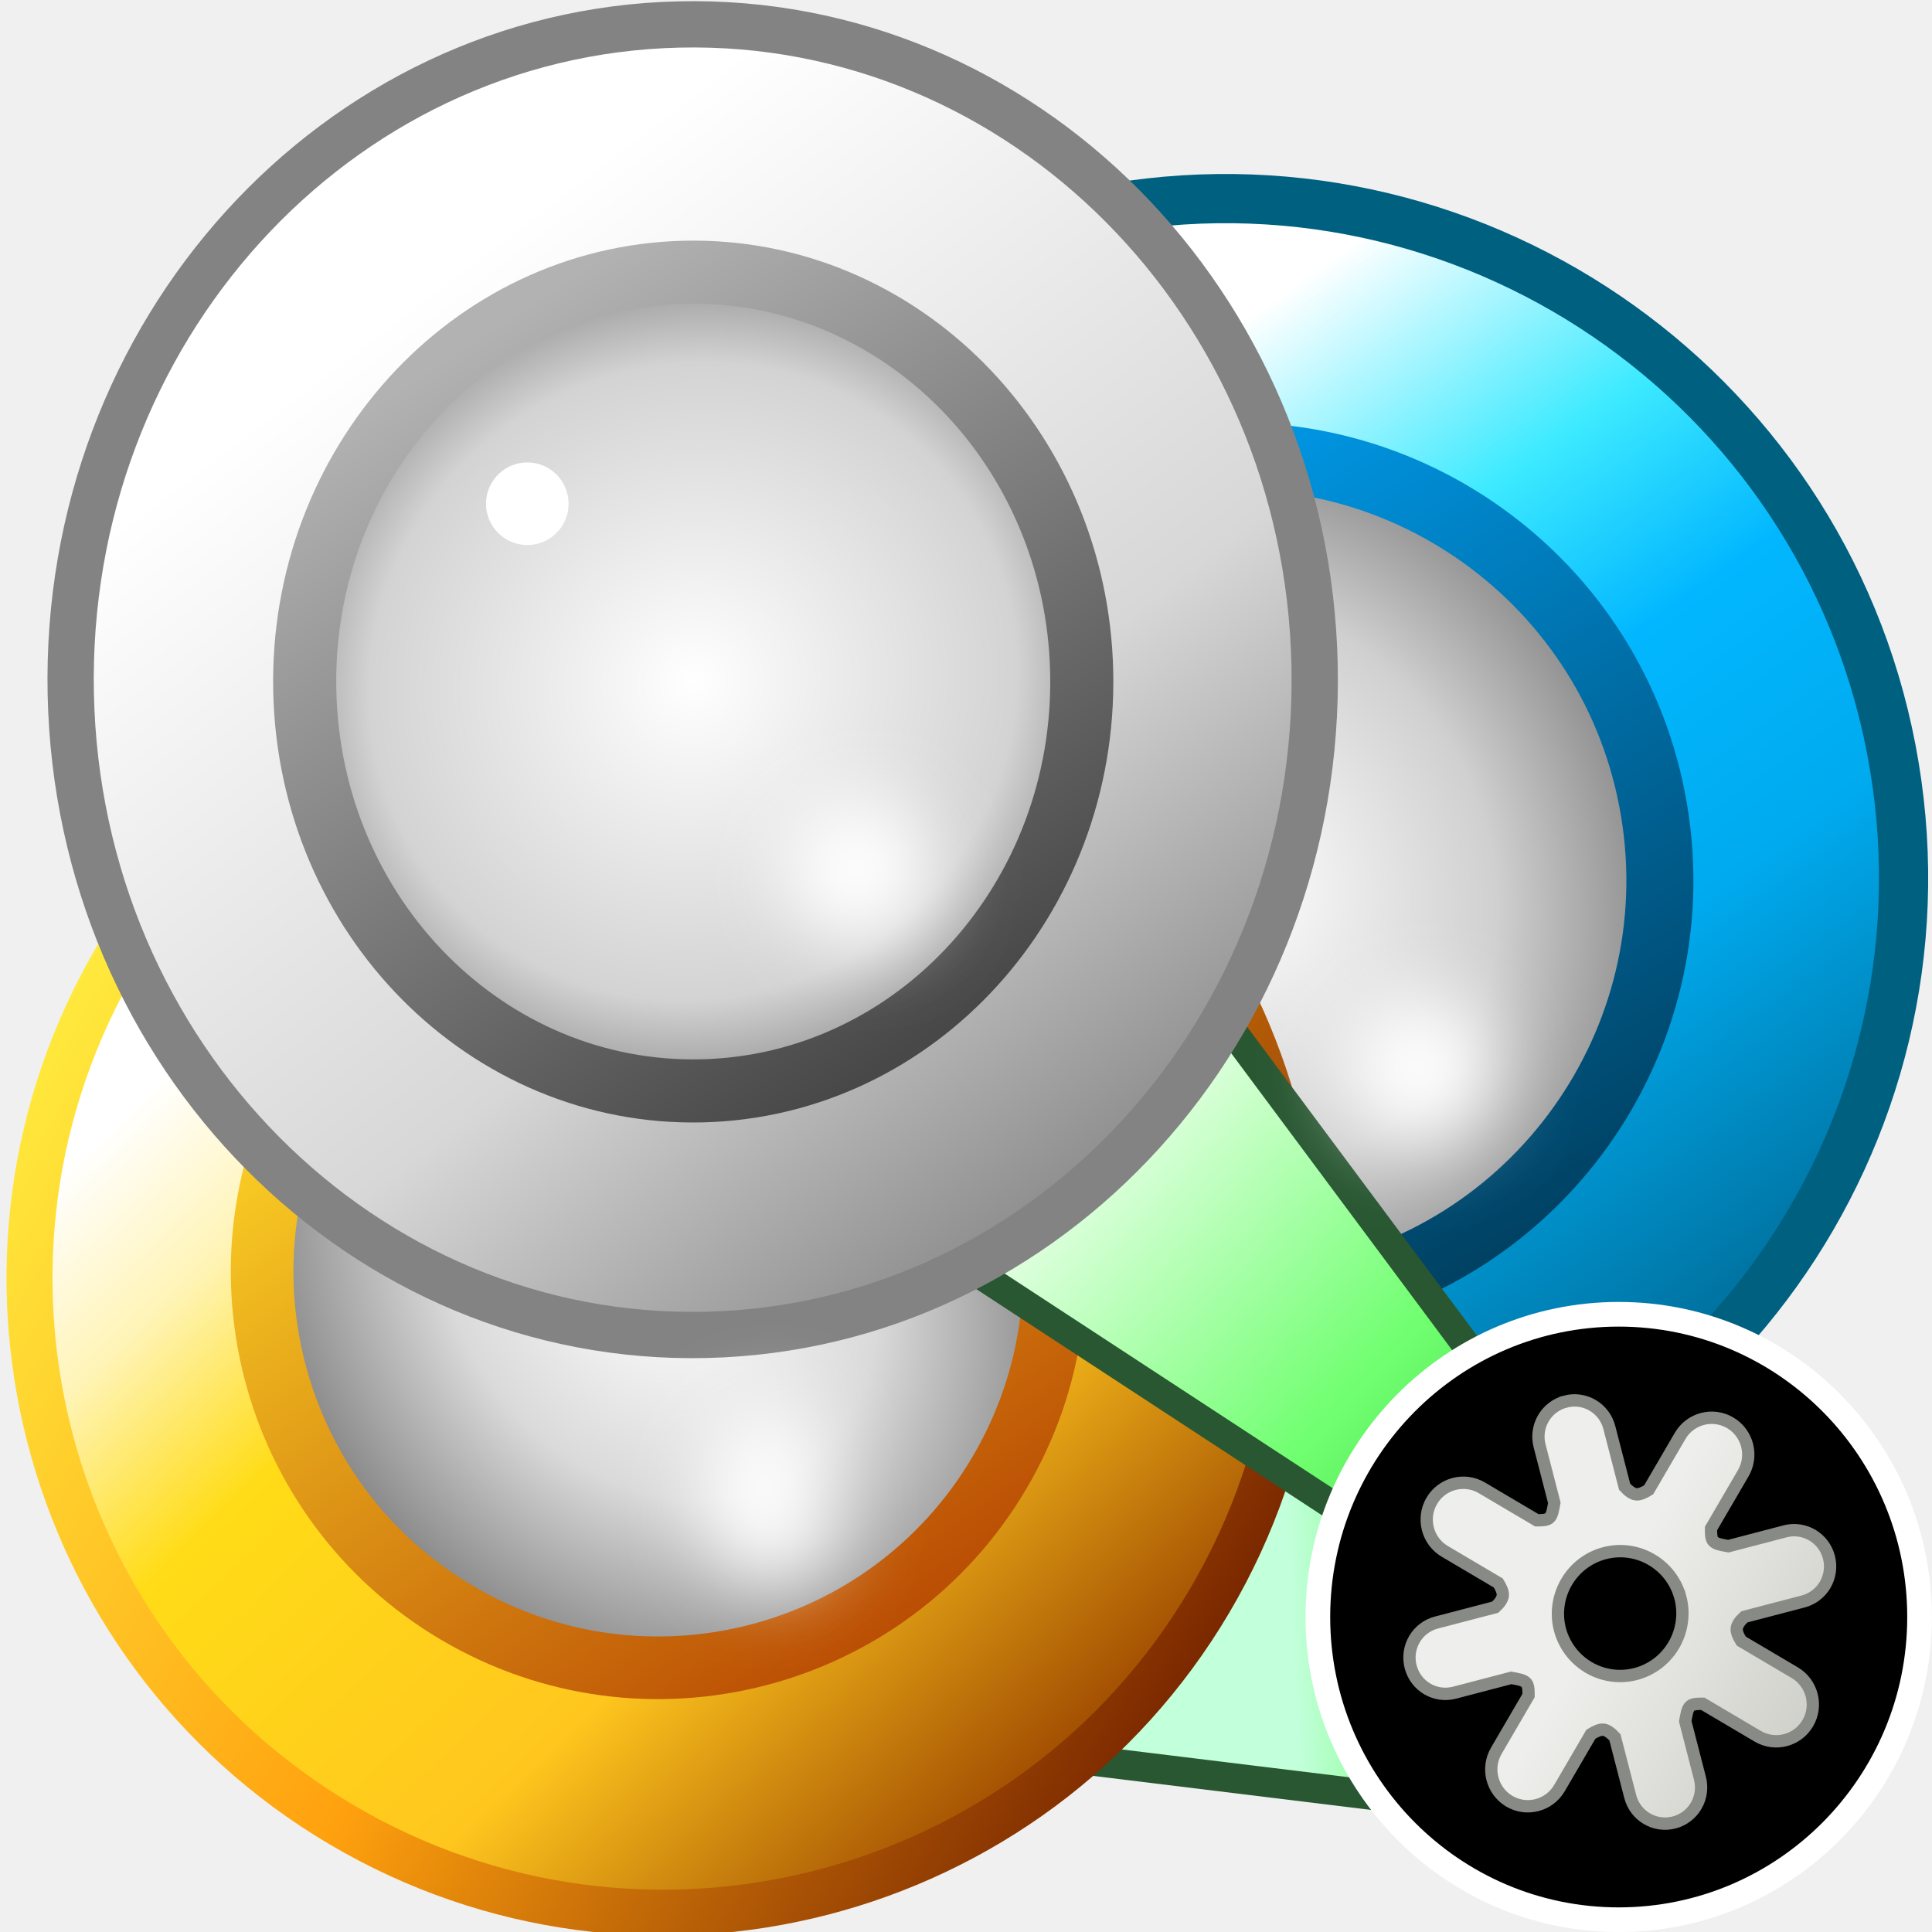
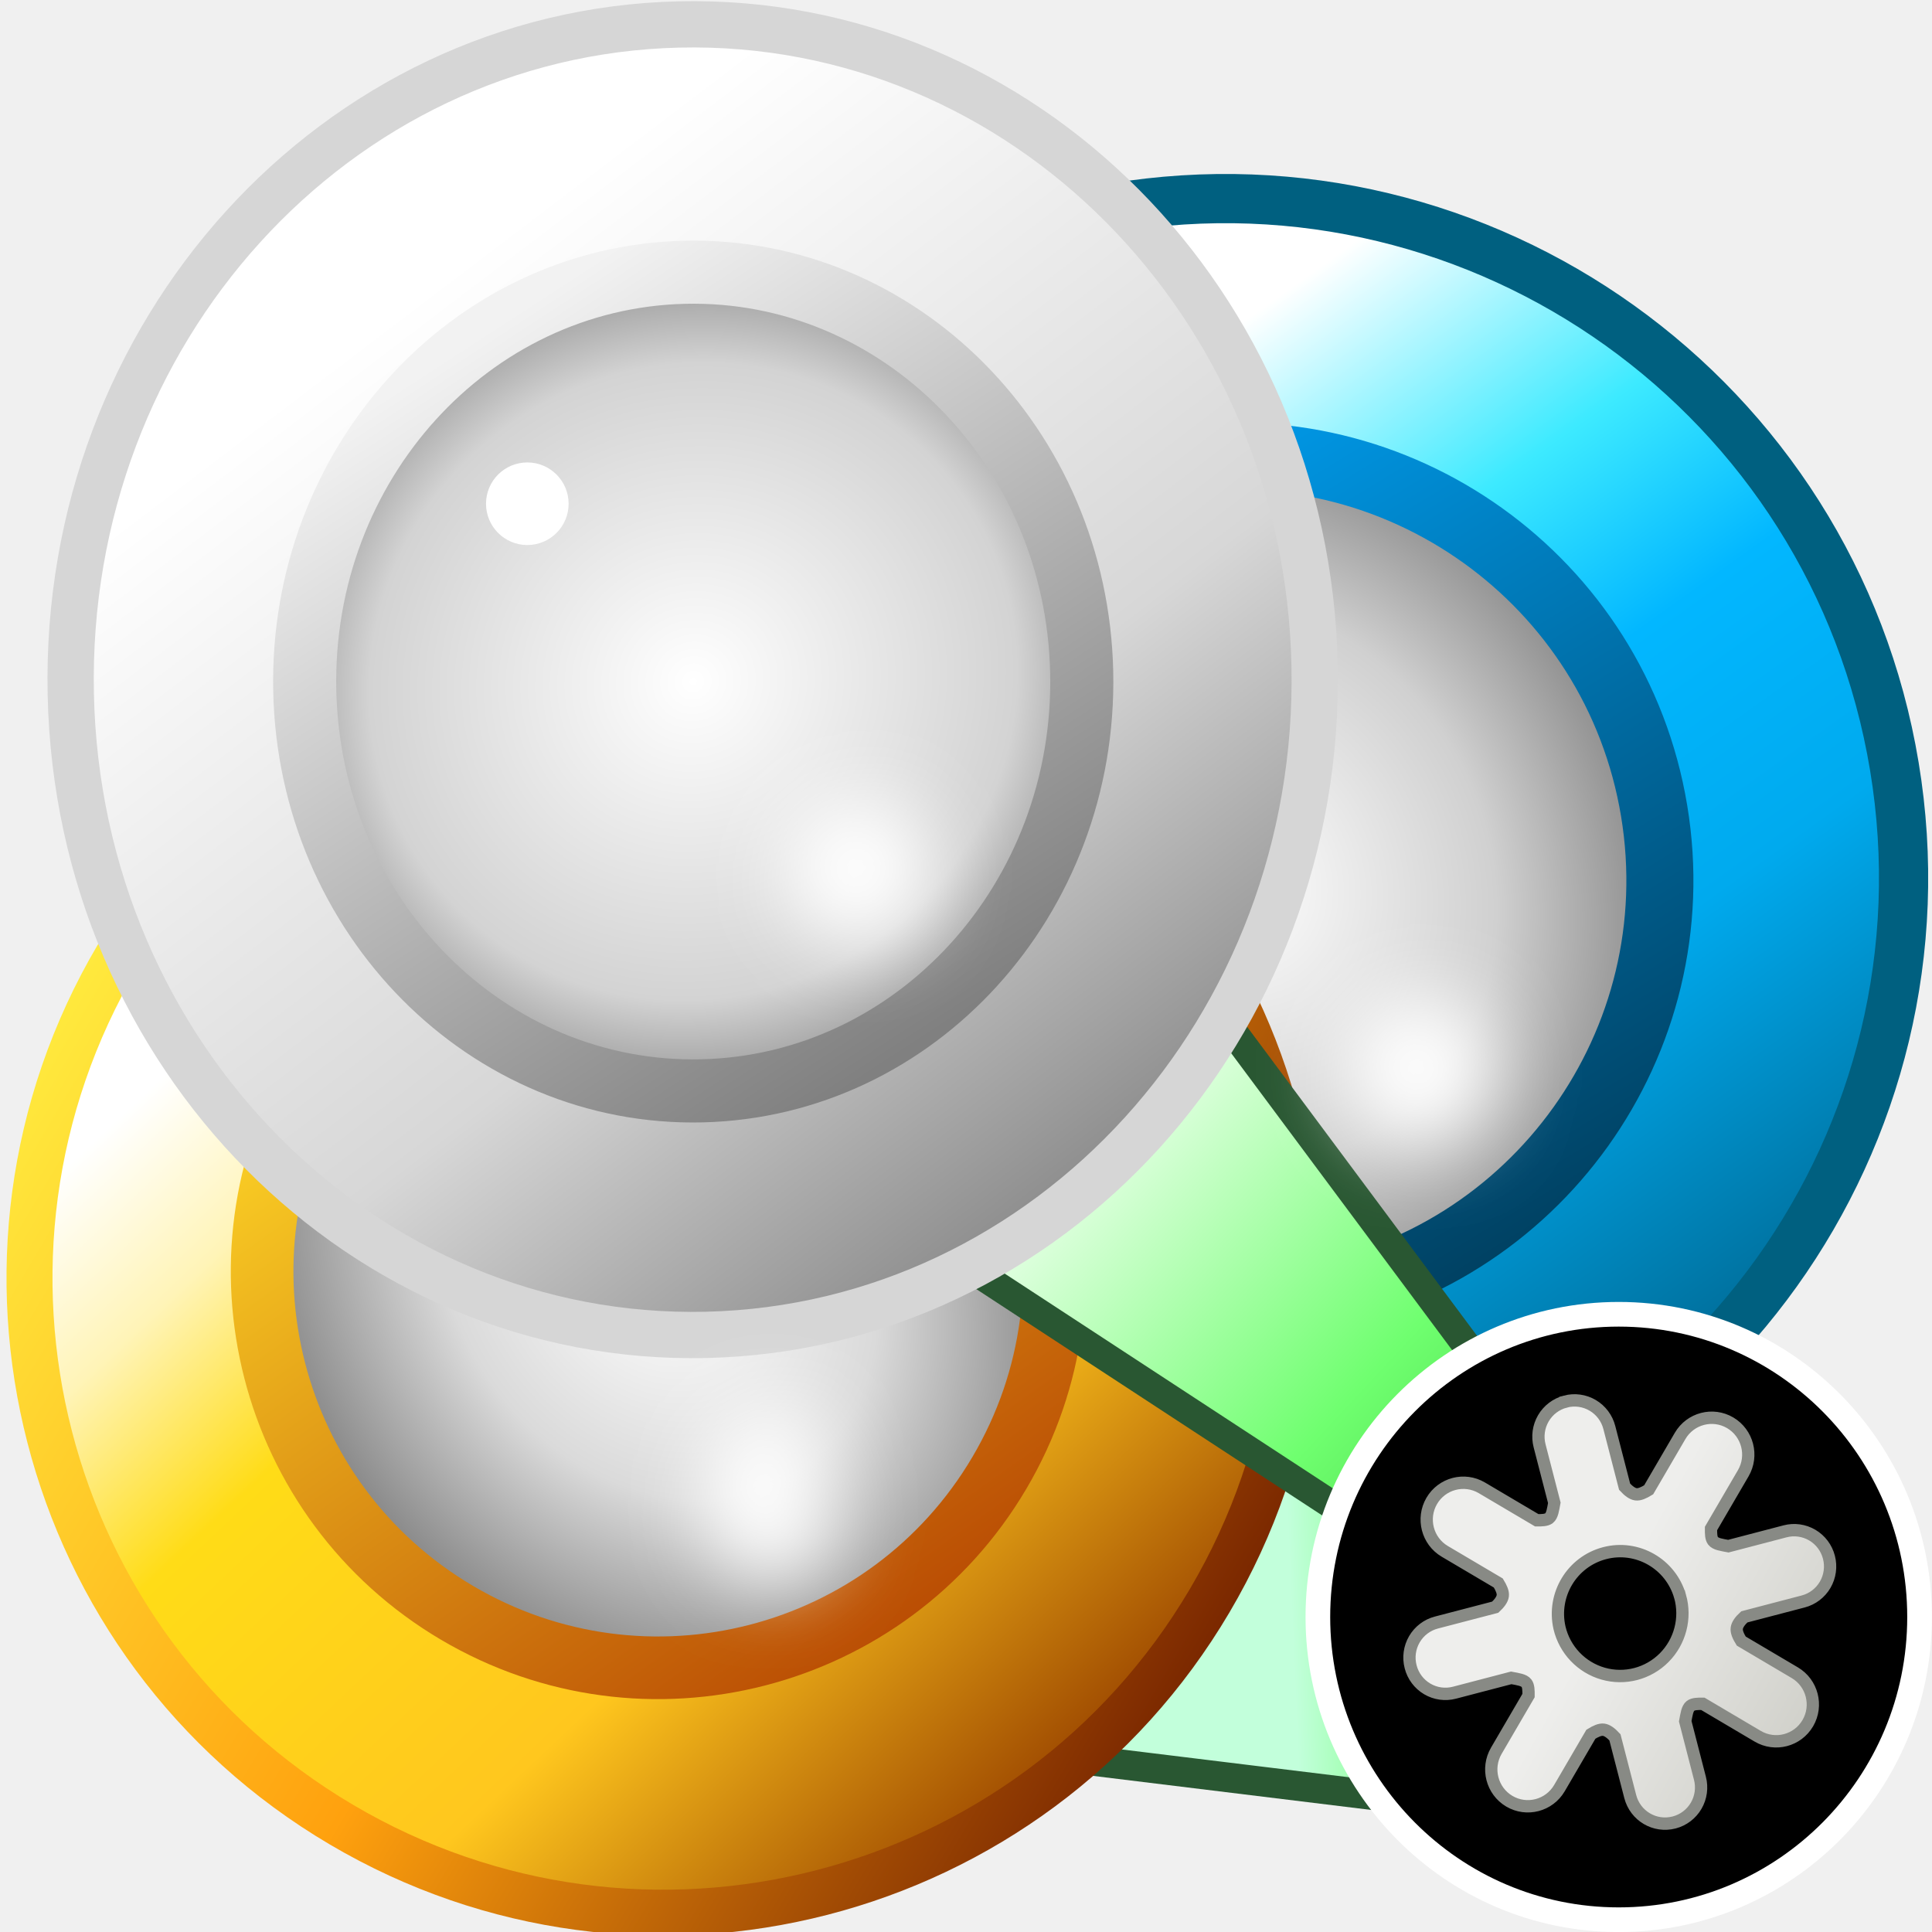
<svg xmlns="http://www.w3.org/2000/svg" xmlns:xlink="http://www.w3.org/1999/xlink" width="64mm" height="64mm" viewBox="0 0 64 64">
  <defs>
    <linearGradient id="m">
      <stop offset="0" stop-color="#7b2800" />
      <stop offset=".503" stop-color="#ffa10e" />
      <stop offset="1" stop-color="#ffe93d" />
    </linearGradient>
    <linearGradient id="l">
      <stop offset="0" stop-color="#ffd827" />
      <stop offset="1" stop-color="#b33f00" />
    </linearGradient>
    <linearGradient id="k">
      <stop offset="0" stop-color="#009dee" />
      <stop offset="1" stop-color="#003753" />
    </linearGradient>
-     <linearGradient id="j">
-       <stop offset="0" stop-color="#b2b2b2" />
-       <stop offset="1" stop-color="#484848" />
+     <linearGradient id="g">
+       <stop offset="0" stop-color="#f2f2f2" />
+       <stop offset="1" stop-color="gray" />
    </linearGradient>
-     <linearGradient id="i">
+     <linearGradient id="f">
      <stop offset="0" stop-color="#6fff6f" />
      <stop offset="1" stop-color="#005800" />
    </linearGradient>
-     <linearGradient id="h">
+     <linearGradient id="e">
      <stop offset="0" stop-color="#c2ffdb" />
      <stop offset=".255" stop-color="#6fff6f" />
      <stop offset="1" stop-color="#004d00" />
    </linearGradient>
-     <linearGradient id="g">
+     <linearGradient id="q">
      <stop offset="0" stop-color="#fff" />
      <stop offset=".468" stop-color="#dadada" />
      <stop offset="1" stop-color="#6e6e6e" />
    </linearGradient>
-     <linearGradient id="f">
+     <linearGradient id="p">
      <stop offset="0" stop-color="#fff" />
      <stop offset=".513" stop-color="#d0d0d0" />
      <stop offset="1" stop-color="#676767" />
    </linearGradient>
-     <linearGradient id="e">
+     <linearGradient id="o">
      <stop offset="0" stop-color="#fff" />
      <stop offset=".741" stop-color="#d3d3d3" />
      <stop offset=".994" stop-color="#8e8e8e" />
    </linearGradient>
    <linearGradient id="d">
      <stop offset="0" stop-color="#fff" />
      <stop offset=".399" stop-color="#6fff6f" />
      <stop offset="1" stop-color="#007d00" />
    </linearGradient>
    <linearGradient id="c">
      <stop offset=".113" stop-color="#fff" />
      <stop offset=".244" stop-color="#fff4b7" />
      <stop offset=".396" stop-color="#ffdc17" />
      <stop offset=".705" stop-color="#ffc71e" />
      <stop offset="1" stop-color="#9d4800" />
    </linearGradient>
    <linearGradient id="b">
      <stop offset=".198" stop-color="#fff" />
      <stop offset=".398" stop-color="#3deaff" />
      <stop offset=".545" stop-color="#02b7ff" />
      <stop offset=".73" stop-color="#0ae" />
      <stop offset="1" stop-color="#006d99" />
    </linearGradient>
    <linearGradient id="a">
      <stop offset=".142" stop-color="#fff" />
      <stop offset=".669" stop-color="#d7d7d7" />
-       <stop offset="1" stop-color="#8d8d8d" />
+       <stop offset="1" stop-color="#8c8c8c" />
    </linearGradient>
-     <linearGradient xlink:href="#a" id="y" x1="10.148" y1="5.12" x2="35.432" y2="39.969" gradientUnits="userSpaceOnUse" />
-     <linearGradient xlink:href="#b" id="p" x1="23.651" y1="14.587" x2="43.913" y2="55.855" gradientUnits="userSpaceOnUse" />
-     <linearGradient xlink:href="#c" id="t" x1="-20.459" y1="-18.821" x2="-60.891" y2="-30.538" gradientUnits="userSpaceOnUse" />
-     <linearGradient xlink:href="#d" id="x" x1="34.063" y1="36.533" x2="60.969" y2="61.622" gradientUnits="userSpaceOnUse" gradientTransform="translate(-.04 -.234)" />
-     <linearGradient xlink:href="#h" id="s" x1="40.025" y1="51.3" x2="61.612" y2="63.024" gradientUnits="userSpaceOnUse" gradientTransform="matrix(.66382 -.33402 .43012 1.41934 -5.857 -6.344)" />
-     <linearGradient xlink:href="#i" id="o" x1="54.059" y1="45.594" x2="62.332" y2="62.32" gradientUnits="userSpaceOnUse" gradientTransform="translate(.39 .117)" />
-     <linearGradient xlink:href="#j" id="A" x1="15.555" y1="11.552" x2="30.07" y2="35.01" gradientUnits="userSpaceOnUse" />
-     <linearGradient xlink:href="#k" id="r" x1="28.995" y1="22.531" x2="41.349" y2="53.158" gradientUnits="userSpaceOnUse" />
-     <linearGradient xlink:href="#l" id="w" x1="-28.175" y1="-18.696" x2="-56.278" y2="-31.224" gradientUnits="userSpaceOnUse" />
-     <linearGradient xlink:href="#m" id="u" x1="-62.22" y1="-25.308" x2="-18.692" y2="-25.308" gradientUnits="userSpaceOnUse" />
-     <linearGradient xlink:href="#n" id="E" x1="7.598" y1="7.681" x2="12.404" y2="12.336" gradientUnits="userSpaceOnUse" gradientTransform="matrix(1.12453 -.29235 .29238 1.1244 47.126 26.974)" />
+     <linearGradient xlink:href="#a" id="B" x1="10.148" y1="5.12" x2="35.432" y2="39.969" gradientUnits="userSpaceOnUse" />
+     <linearGradient xlink:href="#b" id="s" x1="23.651" y1="14.587" x2="43.913" y2="55.855" gradientUnits="userSpaceOnUse" />
+     <linearGradient xlink:href="#c" id="w" x1="-20.459" y1="-18.821" x2="-60.891" y2="-30.538" gradientUnits="userSpaceOnUse" />
+     <linearGradient xlink:href="#d" id="A" x1="34.063" y1="36.533" x2="60.969" y2="61.622" gradientUnits="userSpaceOnUse" gradientTransform="translate(-.04 -.234)" />
+     <linearGradient xlink:href="#e" id="v" x1="40.025" y1="51.3" x2="61.612" y2="63.024" gradientUnits="userSpaceOnUse" gradientTransform="matrix(.66382 -.33402 .43012 1.41934 -5.857 -6.344)" />
+     <linearGradient xlink:href="#f" id="r" x1="54.059" y1="45.594" x2="62.332" y2="62.32" gradientUnits="userSpaceOnUse" gradientTransform="translate(.39 .117)" />
+     <linearGradient xlink:href="#g" id="D" x1="15.555" y1="11.552" x2="30.07" y2="35.01" gradientUnits="userSpaceOnUse" />
+     <linearGradient xlink:href="#k" id="u" x1="28.995" y1="22.531" x2="41.349" y2="53.158" gradientUnits="userSpaceOnUse" />
+     <linearGradient xlink:href="#l" id="z" x1="-28.175" y1="-18.696" x2="-56.278" y2="-31.224" gradientUnits="userSpaceOnUse" />
+     <linearGradient xlink:href="#m" id="x" x1="-62.22" y1="-25.308" x2="-18.692" y2="-25.308" gradientUnits="userSpaceOnUse" />
+     <linearGradient xlink:href="#n" id="H" x1="7.598" y1="7.681" x2="12.404" y2="12.336" gradientUnits="userSpaceOnUse" gradientTransform="matrix(1.12453 -.29235 .29238 1.1244 47.126 26.974)" />
    <linearGradient id="n">
      <stop offset="0" stop-color="#eeeeec" />
      <stop offset="1" stop-color="#d2d2cc" />
    </linearGradient>
-     <radialGradient xlink:href="#e" id="z" cx="22.484" cy="23.108" fx="22.484" fy="23.108" r="13.917" gradientTransform="matrix(.54506 .85524 -.88595 .5605 30.701 -9.074)" gradientUnits="userSpaceOnUse" />
-     <radialGradient xlink:href="#f" id="q" cx="35.62" cy="35.459" fx="35.62" fy="35.459" r="15.154" gradientUnits="userSpaceOnUse" gradientTransform="rotate(72.063 41.544 31.245)scale(1.22763 1.07673)" />
-     <radialGradient xlink:href="#g" id="v" cx="-40.187" cy="-25.201" fx="-40.187" fy="-25.201" r="14.157" gradientUnits="userSpaceOnUse" gradientTransform="rotate(200.522 -44.48 -25.978)scale(1.21365 1)" />
-     <filter id="B" x="-.621" y="-.621" width="2.241" height="2.241" color-interpolation-filters="sRGB">
+     <radialGradient xlink:href="#o" id="C" cx="22.484" cy="23.108" fx="22.484" fy="23.108" r="13.917" gradientTransform="matrix(.54506 .85524 -.88595 .5605 30.701 -9.074)" gradientUnits="userSpaceOnUse" />
+     <radialGradient xlink:href="#p" id="t" cx="35.62" cy="35.459" fx="35.62" fy="35.459" r="15.154" gradientUnits="userSpaceOnUse" gradientTransform="rotate(72.063 41.544 31.245)scale(1.22763 1.07673)" />
+     <radialGradient xlink:href="#q" id="y" cx="-40.187" cy="-25.201" fx="-40.187" fy="-25.201" r="14.157" gradientUnits="userSpaceOnUse" gradientTransform="rotate(200.522 -44.48 -25.978)scale(1.21365 1)" />
+     <filter id="E" x="-.62" y="-.62" width="2.24" height="2.24" color-interpolation-filters="sRGB">
      <feGaussianBlur stdDeviation=".707" />
    </filter>
-     <filter id="C" x="-.663" y="-.535" width="2.325" height="2.069" color-interpolation-filters="sRGB">
+     <filter id="F" x="-.662" y="-.535" width="2.325" height="2.069" color-interpolation-filters="sRGB">
      <feGaussianBlur stdDeviation="0.707 0.726" />
    </filter>
-     <filter id="D" x="-.621" y="-.621" width="2.241" height="2.241" color-interpolation-filters="sRGB">
+     <filter id="G" x="-.62" y="-.62" width="2.24" height="2.24" color-interpolation-filters="sRGB">
      <feGaussianBlur stdDeviation=".707" />
    </filter>
  </defs>
-   <path d="m61.078 59.918-8.989-32.79-10.844 4.995Z" fill="url(#o)" stroke="#295732" stroke-width=".945" stroke-linecap="round" stroke-linejoin="round" />
-   <circle cx="35.273" cy="35.309" transform="rotate(-9.414)" r="22.482" fill="url(#p)" stroke="#006080" stroke-width="1.63" stroke-linecap="round" stroke-linejoin="round" />
-   <circle cx="35.62" cy="35.459" r="14.044" transform="rotate(-9.414)" fill="url(#q)" stroke="url(#r)" stroke-width="2.221" stroke-linecap="round" stroke-linejoin="round" />
-   <path d="M59.76 61.216 33.417 41.34 34 58.062Z" fill="url(#s)" stroke="#295732" stroke-width=".985" stroke-linecap="round" stroke-linejoin="round" />
-   <circle cx="-40.456" cy="-25.308" r="21.002" transform="rotate(-149.458)" fill="url(#t)" stroke="url(#u)" stroke-width="1.523" stroke-linecap="round" stroke-linejoin="round" />
-   <circle cx="-40.187" cy="-25.201" r="13.12" transform="rotate(-149.458)" fill="url(#v)" stroke="url(#w)" stroke-width="2.075" stroke-linecap="round" stroke-linejoin="round" />
-   <path d="M60.457 60.536 40.207 33.32l-8.446 8.439Z" fill="url(#x)" stroke="#295732" stroke-width=".945" stroke-linecap="round" stroke-linejoin="round" />
-   <ellipse cx="22.467" cy="23.045" transform="rotate(-1.339)skewX(-.133)" rx="20.607" ry="21.709" fill="url(#y)" stroke="#838383" stroke-width="1.533" stroke-linecap="round" stroke-linejoin="round" />
-   <ellipse cx="22.484" cy="23.108" transform="rotate(-1.339)skewX(-.133)" rx="12.872" ry="13.561" fill="url(#z)" stroke="url(#A)" stroke-width="2.09" stroke-linecap="round" stroke-linejoin="round" />
+   <path d="m61.078 59.918-8.989-32.79-10.844 4.995Z" fill="url(#r)" stroke="#295732" stroke-width=".945" stroke-linecap="round" stroke-linejoin="round" />
+   <circle cx="35.273" cy="35.309" transform="rotate(-9.414)" r="22.482" fill="url(#s)" stroke="#006080" stroke-width="1.63" stroke-linecap="round" stroke-linejoin="round" />
+   <circle cx="35.62" cy="35.459" r="14.044" transform="rotate(-9.414)" fill="url(#t)" stroke="url(#u)" stroke-width="2.221" stroke-linecap="round" stroke-linejoin="round" />
+   <path d="M59.76 61.216 33.417 41.34 34 58.062Z" fill="url(#v)" stroke="#295732" stroke-width=".985" stroke-linecap="round" stroke-linejoin="round" />
+   <circle cx="-40.456" cy="-25.308" r="21.002" transform="rotate(-149.458)" fill="url(#w)" stroke="url(#x)" stroke-width="1.523" stroke-linecap="round" stroke-linejoin="round" />
+   <circle cx="-40.187" cy="-25.201" r="13.12" transform="rotate(-149.458)" fill="url(#y)" stroke="url(#z)" stroke-width="2.075" stroke-linecap="round" stroke-linejoin="round" />
+   <path d="M60.457 60.536 40.207 33.32l-8.446 8.439Z" fill="url(#A)" stroke="#295732" stroke-width=".945" stroke-linecap="round" stroke-linejoin="round" />
+   <ellipse cx="22.467" cy="23.045" transform="rotate(-1.339)skewX(-.133)" rx="20.607" ry="21.709" fill="url(#B)" stroke="#d6d6d6" stroke-width="1.533" stroke-linecap="round" stroke-linejoin="round" />
+   <ellipse cx="22.484" cy="23.108" transform="rotate(-1.339)skewX(-.133)" rx="12.872" ry="13.561" fill="url(#C)" stroke="url(#D)" stroke-width="2.09" stroke-linecap="round" stroke-linejoin="round" />
  <circle cx="17.468" cy="16.687" r="1.368" fill="#fff" />
-   <circle style="mix-blend-mode:normal" cx="29.039" cy="29.412" r="1.368" transform="translate(-23.577 -23.832)scale(1.79036)" fill="#fff" filter="url(#B)" />
-   <path style="mix-blend-mode:normal" transform="translate(-26.424 -3.209)scale(1.79036)" d="M30.32 29.412a1.28 1.63 0 0 1-1.159 1.623 1.28 1.63 0 0 1-1.38-1.314 1.28 1.63 0 0 1 .898-1.872 1.28 1.63 0 0 1 1.549.958l-1.189.605z" fill="#fff" filter="url(#C)" />
-   <circle style="mix-blend-mode:normal" cx="29.039" cy="29.412" r="1.368" transform="translate(-4.998 -17.249)scale(1.79036)" fill="#fff" filter="url(#D)" />
+   <circle style="mix-blend-mode:normal" cx="29.039" cy="29.412" r="1.368" transform="translate(-23.577 -23.832)scale(1.79036)" fill="#fff" filter="url(#E)" />
+   <path style="mix-blend-mode:normal" transform="translate(-26.424 -3.209)scale(1.79036)" d="M30.32 29.412a1.28 1.63 0 0 1-1.159 1.623 1.28 1.63 0 0 1-1.38-1.314 1.28 1.63 0 0 1 .898-1.872 1.28 1.63 0 0 1 1.549.958l-1.189.605z" fill="#fff" filter="url(#F)" />
+   <circle style="mix-blend-mode:normal" cx="29.039" cy="29.412" r="1.368" transform="translate(-4.998 -17.249)scale(1.79036)" fill="#fff" filter="url(#G)" />
  <ellipse ry="10.028" rx="9.966" cy="53.565" cx="53.622" style="marker:none" color="#000" overflow="visible" stroke="#fff" stroke-width=".817" enable-background="accumulate" />
  <g color="#000">
    <path style="marker:none" d="M60.644 33.586a2.176 2.176 0 1 1-4.21 1.095 2.176 2.176 0 0 1 4.21-1.095zM56.64 26.83a1.255 1.255 0 0 0-.9 1.533l.514 1.978c-.045.235-.07.448-.186.536-.092.07-.254.073-.428.07l-1.918-1.125a1.28 1.28 0 0 0-1.75.455 1.28 1.28 0 0 0 .455 1.75l1.87 1.097c.104.168.173.321.156.447s-.117.259-.263.393l-2.054.534a1.255 1.255 0 0 0-.901 1.534c.175.675.86 1.076 1.534.901l1.978-.514c.235.044.448.07.536.185.07.093.072.254.07.429l-1.126 1.917a1.28 1.28 0 0 0 .455 1.75 1.28 1.28 0 0 0 1.75-.455l1.098-1.87c.168-.104.321-.173.447-.156s.259.117.393.263l.535 2.054c.175.675.86 1.076 1.534.9a1.255 1.255 0 0 0 .9-1.533l-.514-1.978c.044-.235.07-.447.186-.536.092-.07.254-.072.428-.07l1.917 1.126a1.28 1.28 0 0 0 1.75-.455 1.28 1.28 0 0 0-.455-1.75l-1.869-1.098c-.104-.167-.174-.32-.157-.446.017-.127.118-.26.264-.394l2.054-.534a1.255 1.255 0 0 0 .9-1.534 1.255 1.255 0 0 0-1.533-.9l-1.978.514c-.235-.044-.448-.07-.536-.186-.07-.092-.073-.254-.07-.428l1.125-1.917a1.28 1.28 0 0 0-.455-1.75 1.28 1.28 0 0 0-1.75.455l-1.098 1.87c-.167.103-.32.173-.446.156-.127-.017-.26-.118-.394-.263l-.534-2.055a1.255 1.255 0 0 0-1.534-.9z" overflow="visible" fill="none" stroke="#000" stroke-width=".859" enable-background="accumulate" transform="matrix(.94861 0 0 .9545 -1.716 21.296)" />
-     <path d="M60.479 33.088a2.176 2.176 0 1 1-4.211 1.095 2.176 2.176 0 0 1 4.21-1.095zm-4.005-6.756a1.255 1.255 0 0 0-.901 1.534l.514 1.978c-.044.234-.07.447-.185.535-.093.07-.254.073-.429.071l-1.917-1.126a1.28 1.28 0 0 0-1.75.455 1.28 1.28 0 0 0 .455 1.75l1.87 1.098c.103.167.173.32.156.446s-.118.26-.263.394L51.969 34a1.255 1.255 0 0 0-.9 1.533c.175.675.859 1.077 1.533.901l1.979-.514c.234.044.447.07.535.186.07.092.073.253.071.428l-1.126 1.917a1.28 1.28 0 0 0 .455 1.75 1.28 1.28 0 0 0 1.75-.455l1.098-1.87c.167-.103.32-.173.447-.156.126.017.258.118.393.263l.534 2.054c.175.675.86 1.076 1.534.901a1.255 1.255 0 0 0 .9-1.534l-.513-1.978c.044-.234.07-.447.185-.535.093-.07.254-.073.429-.071l1.917 1.126a1.28 1.28 0 0 0 1.75-.455 1.28 1.28 0 0 0-.455-1.75l-1.87-1.098c-.104-.167-.173-.32-.156-.446.017-.127.117-.26.263-.394l2.054-.534a1.255 1.255 0 0 0 .901-1.534 1.255 1.255 0 0 0-1.534-.9l-1.978.514c-.235-.044-.447-.07-.536-.186-.07-.092-.072-.253-.07-.428l1.126-1.917a1.28 1.28 0 0 0-.455-1.75 1.28 1.28 0 0 0-1.75.455l-1.098 1.87c-.168.103-.321.173-.447.156s-.259-.118-.393-.263l-.534-2.054a1.255 1.255 0 0 0-1.534-.901z" style="marker:none" overflow="visible" fill="url(#E)" fill-rule="evenodd" stroke="#888a85" stroke-width=".429" enable-background="accumulate" transform="matrix(.94861 0 0 .9545 -1.716 21.296)" />
+     <path d="M60.479 33.088a2.176 2.176 0 1 1-4.211 1.095 2.176 2.176 0 0 1 4.21-1.095zm-4.005-6.756a1.255 1.255 0 0 0-.901 1.534l.514 1.978c-.044.234-.07.447-.185.535-.093.07-.254.073-.429.071l-1.917-1.126a1.28 1.28 0 0 0-1.75.455 1.28 1.28 0 0 0 .455 1.75l1.87 1.098c.103.167.173.32.156.446s-.118.26-.263.394L51.969 34a1.255 1.255 0 0 0-.9 1.533 1.253 1.253 0 0 0 1.533.901l1.979-.514c.234.044.447.07.535.186.07.092.073.253.071.428l-1.126 1.917a1.28 1.28 0 0 0 .455 1.75 1.28 1.28 0 0 0 1.75-.455l1.098-1.87c.167-.103.32-.173.447-.156.126.017.258.118.393.263l.534 2.054c.175.675.86 1.076 1.534.901a1.255 1.255 0 0 0 .9-1.534l-.513-1.978c.044-.234.07-.447.185-.535.093-.07.254-.073.429-.071l1.917 1.126a1.28 1.28 0 0 0 1.75-.455 1.28 1.28 0 0 0-.455-1.75l-1.87-1.098c-.104-.167-.173-.32-.156-.446.017-.127.117-.26.263-.394l2.054-.534a1.255 1.255 0 0 0 .901-1.534 1.255 1.255 0 0 0-1.534-.9l-1.978.514c-.235-.044-.447-.07-.536-.186-.07-.092-.072-.253-.07-.428l1.126-1.917a1.28 1.28 0 0 0-.455-1.75 1.28 1.28 0 0 0-1.75.455l-1.098 1.87c-.168.103-.321.173-.447.156s-.259-.118-.393-.263l-.534-2.054a1.255 1.255 0 0 0-1.534-.901z" style="marker:none" overflow="visible" fill="url(#H)" fill-rule="evenodd" stroke="#888a85" stroke-width=".429" enable-background="accumulate" transform="matrix(.94861 0 0 .9545 -1.716 21.296)" />
  </g>
</svg>
